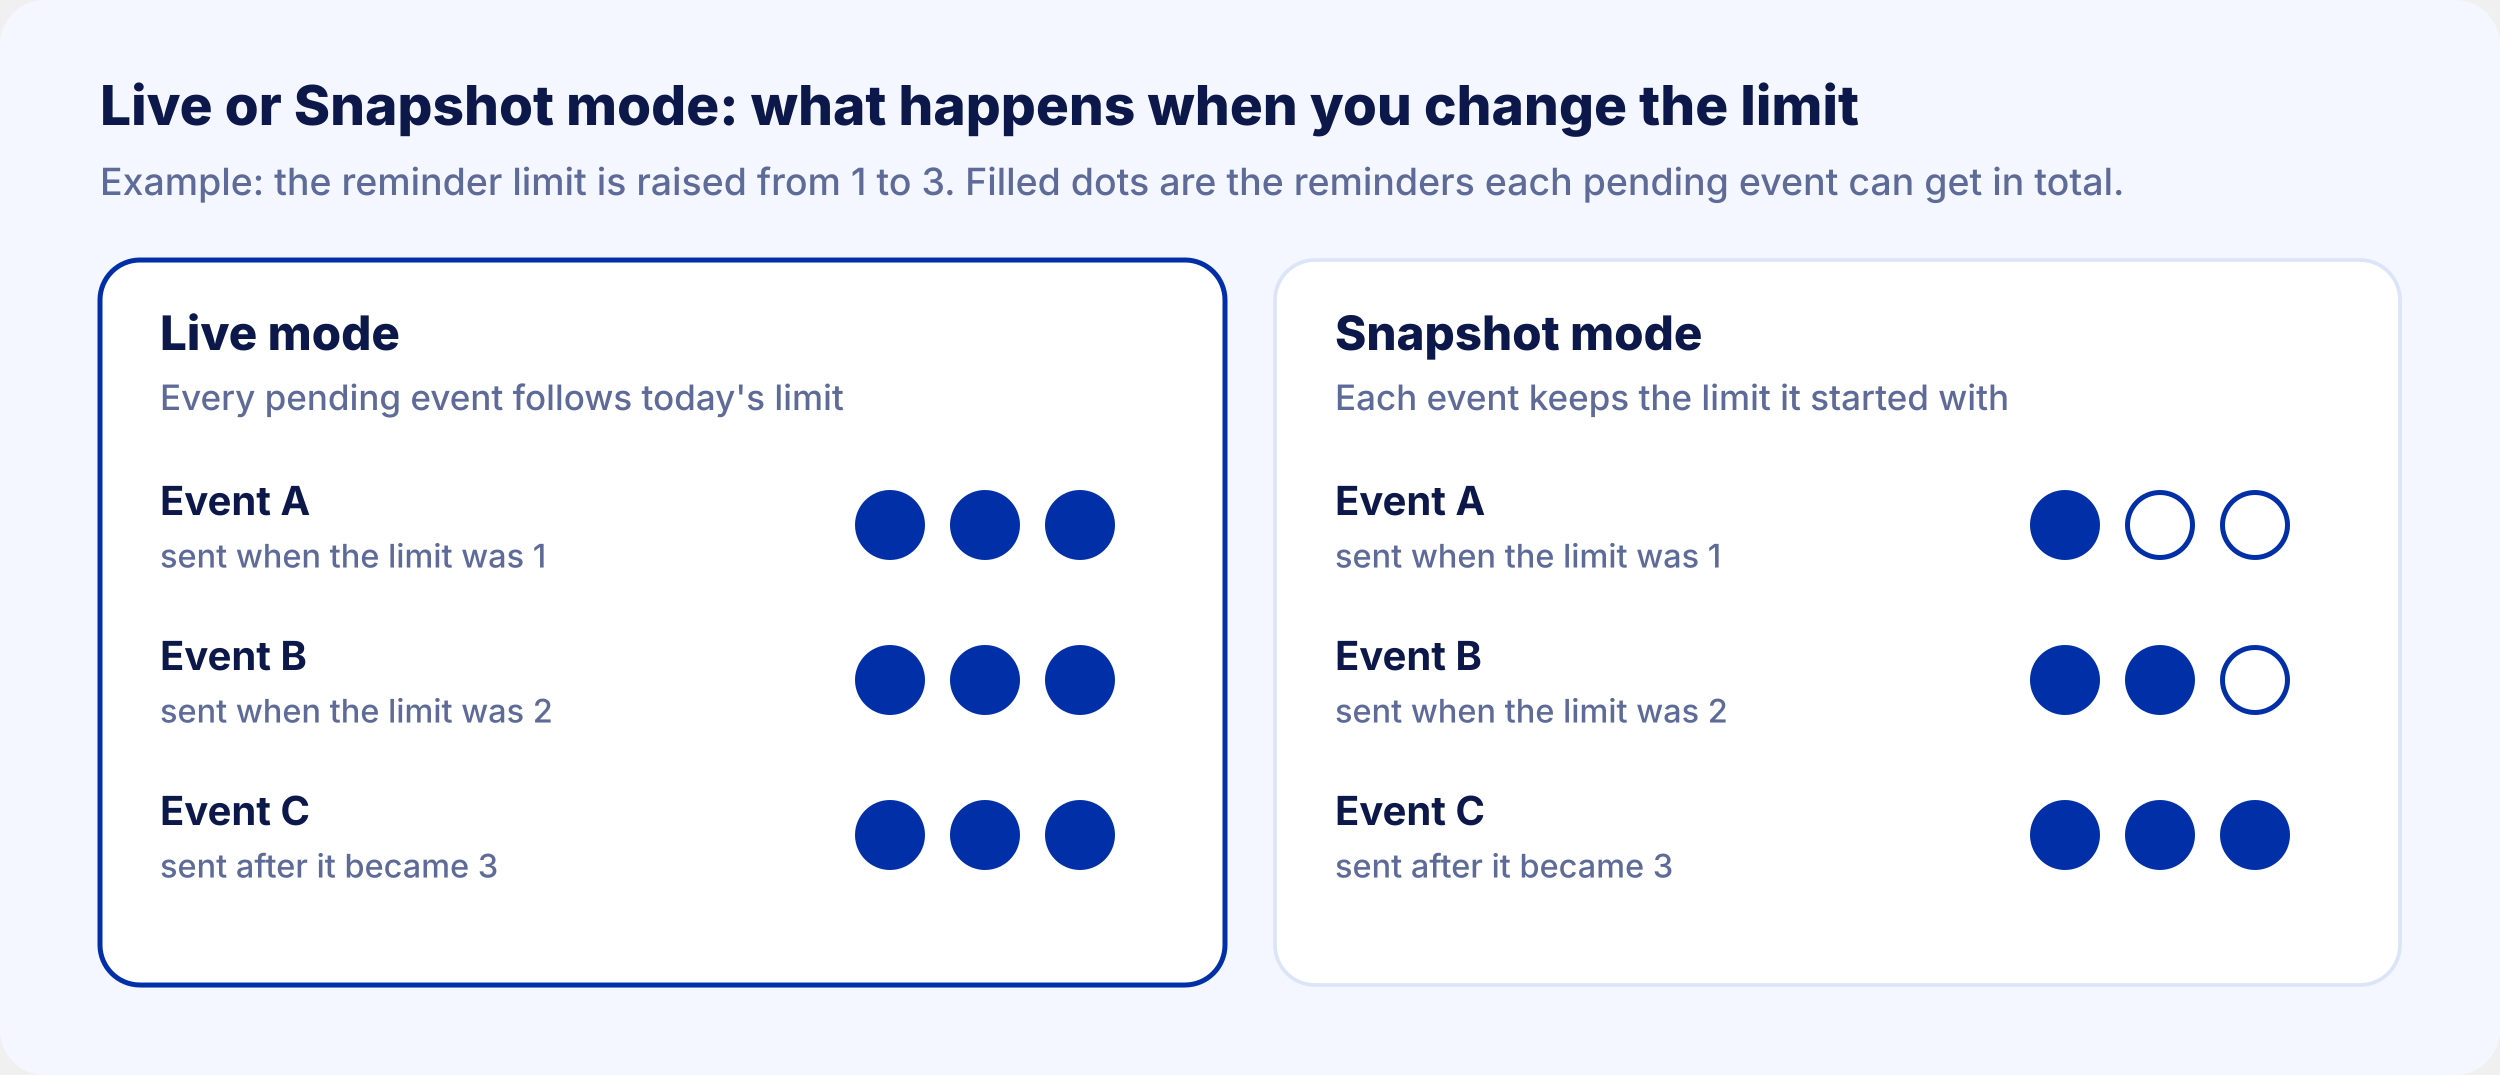
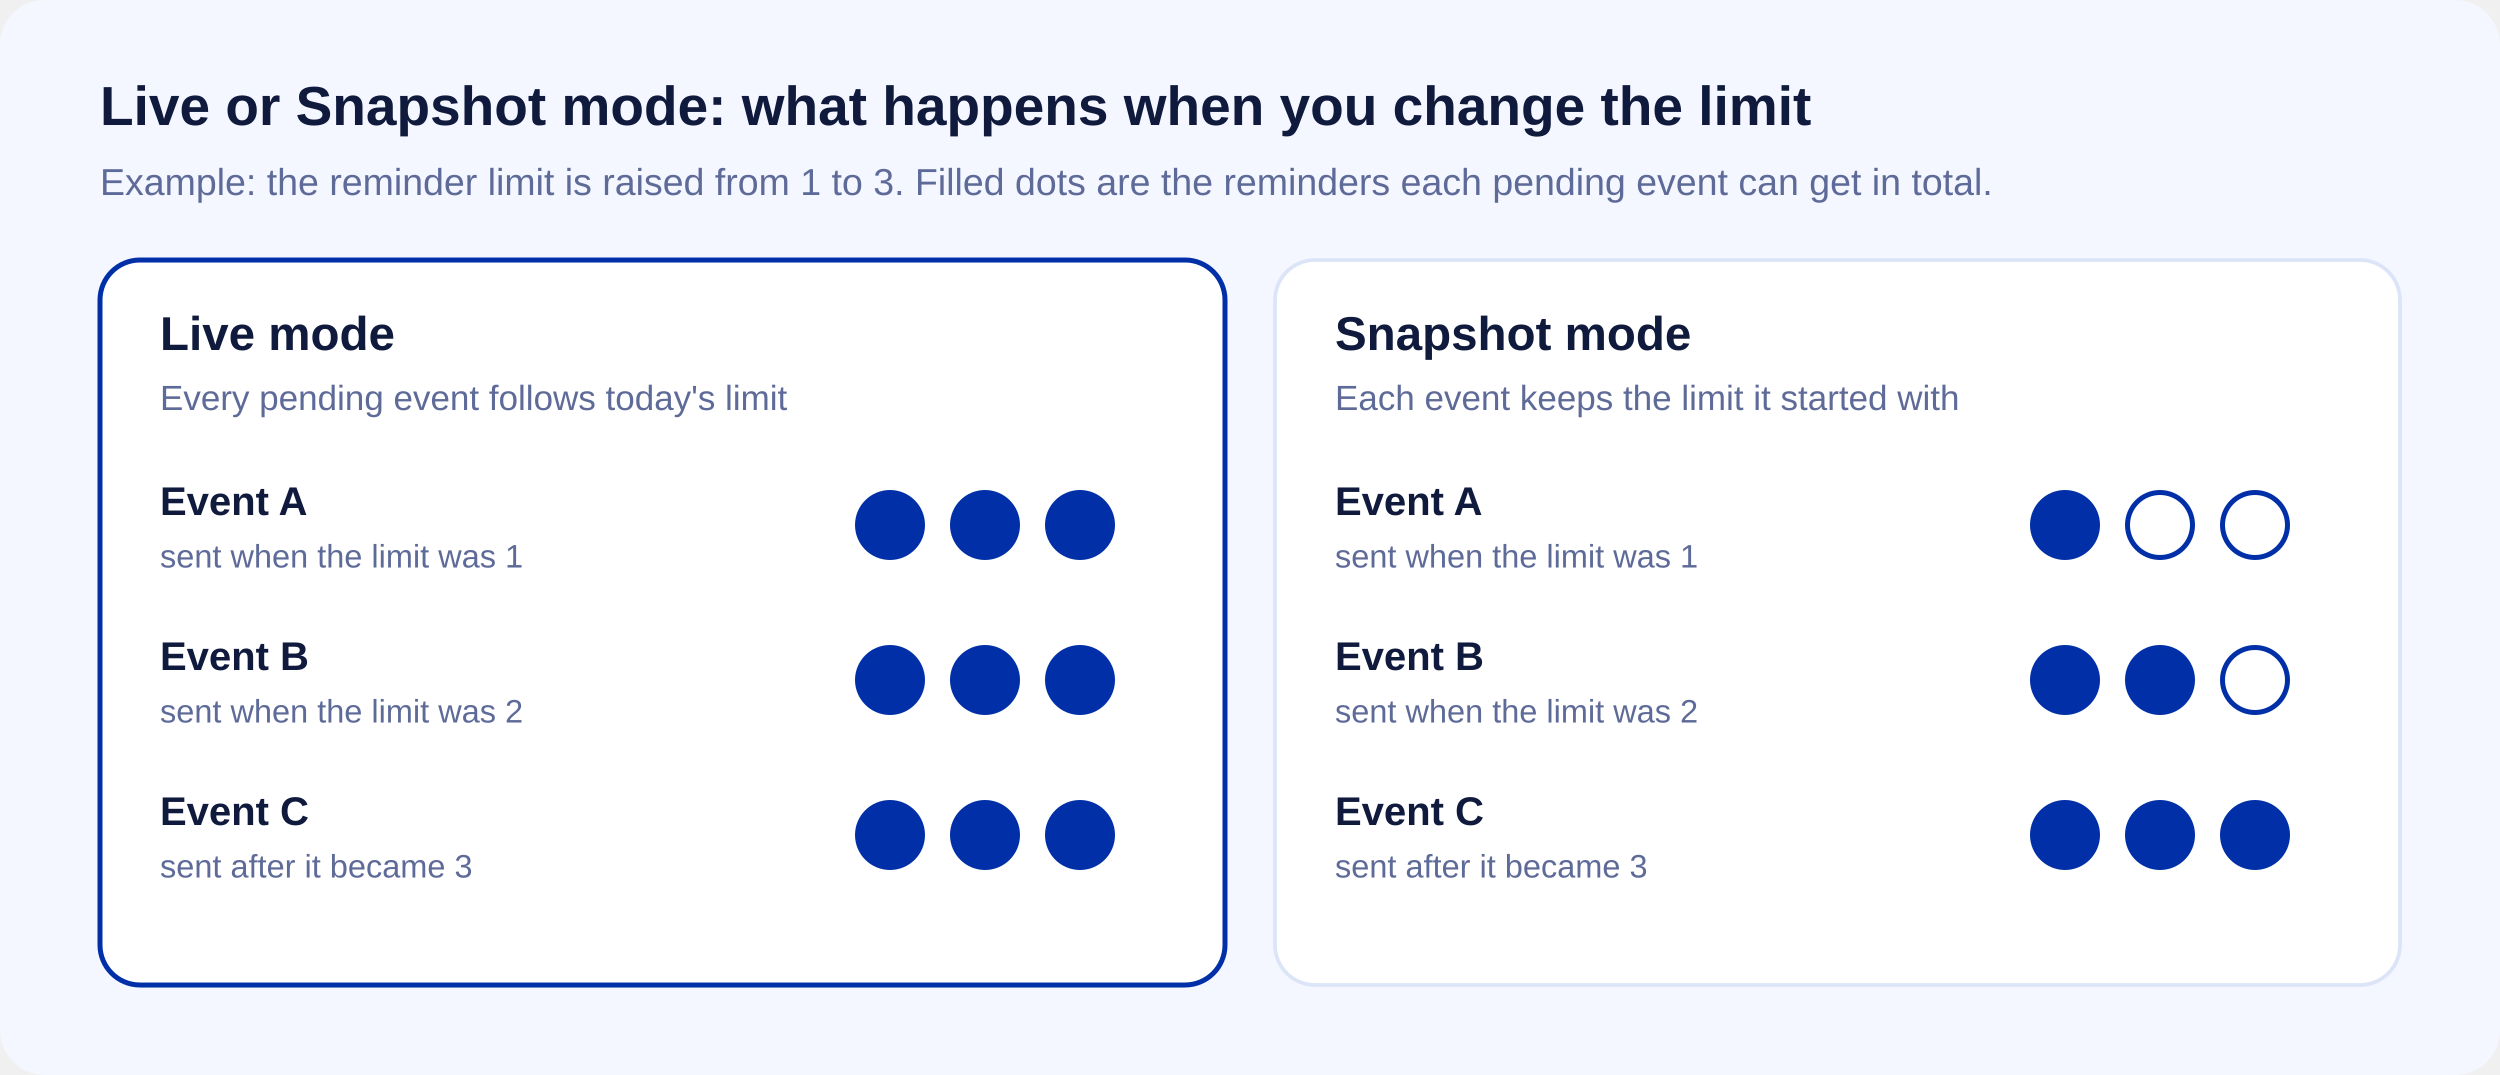
<svg xmlns="http://www.w3.org/2000/svg" viewBox="0 0 1000 430" role="img" aria-label="Live mode versus Snapshot mode after the limit is raised from 1 to 3. Live: events A, B and C can all get up to 3 reminders. Snapshot: event A keeps 1, event B keeps 2, event C gets 3.">
  <defs>
    <marker id="ah" viewBox="0 0 10 10" refX="8" refY="5" markerWidth="7" markerHeight="7" orient="auto-start-reverse">
      <path d="M0 0L10 5L0 10z" fill="#002FA7" />
    </marker>
    <marker id="ahs" viewBox="0 0 10 10" refX="9" refY="5" markerWidth="4" markerHeight="4" orient="auto">
      <path d="M0 0L10 5L0 10z" fill="#002FA7" />
    </marker>
    <marker id="aha" viewBox="0 0 10 10" refX="8" refY="5" markerWidth="5" markerHeight="5" orient="auto-start-reverse">
      <path d="M0 0L10 5L0 10z" fill="#E9A52B" />
    </marker>
    <marker id="ahr" viewBox="0 0 10 10" refX="8" refY="5" markerWidth="6" markerHeight="6" orient="auto-start-reverse">
      <path d="M0 0L10 5L0 10z" fill="#EB5757" />
    </marker>
    <marker id="ahg" viewBox="0 0 10 10" refX="8" refY="5" markerWidth="6" markerHeight="6" orient="auto-start-reverse">
      <path d="M0 0L10 5L0 10z" fill="#23A96A" />
    </marker>
  </defs>
  <rect width="1000" height="430" rx="18" fill="#F4F7FF" />
-   <text x="40" y="50" font-size="22" font-weight="800" fill="#0C184A" text-anchor="start" font-family="Inter, Arial, sans-serif">Live or Snapshot mode: what happens when you change the limit</text>
-   <text x="40" y="78" font-size="15" font-weight="500" fill="#5E6B98" text-anchor="start" font-family="Inter, Arial, sans-serif">Example: the reminder limit is raised from 1 to 3. Filled dots are the reminders each pending event can get in total.</text>
+   <text x="40" y="50" font-size="22" font-weight="800" fill="#0F1A3D" text-anchor="start" font-family="IBM Plex Sans, Arial, sans-serif">Live or Snapshot mode: what happens when you change the limit</text>
+   <text x="40" y="78" font-size="15" font-weight="500" fill="#5E6B98" text-anchor="start" font-family="IBM Plex Sans, Arial, sans-serif">Example: the reminder limit is raised from 1 to 3. Filled dots are the reminders each pending event can get in total.</text>
  <rect x="40" y="104" width="450" height="290" rx="16" fill="#FFFFFF" stroke="#002FA7" stroke-width="2" />
-   <text x="64" y="140" font-size="19" font-weight="800" fill="#0C184A" text-anchor="start" font-family="Inter, Arial, sans-serif">Live mode</text>
-   <text x="64" y="164" font-size="14" font-weight="500" fill="#5E6B98" text-anchor="start" font-family="Inter, Arial, sans-serif">Every pending event follows today's limit</text>
-   <text x="64" y="206" font-size="16" font-weight="700" fill="#0C184A" text-anchor="start" font-family="Inter, Arial, sans-serif">Event A</text>
-   <text x="64" y="227" font-size="13" font-weight="500" fill="#5E6B98" text-anchor="start" font-family="Inter, Arial, sans-serif">sent when the limit was 1</text>
+   <text x="64" y="140" font-size="19" font-weight="800" fill="#0F1A3D" text-anchor="start" font-family="IBM Plex Sans, Arial, sans-serif">Live mode</text>
+   <text x="64" y="164" font-size="14" font-weight="500" fill="#5E6B98" text-anchor="start" font-family="IBM Plex Sans, Arial, sans-serif">Every pending event follows today's limit</text>
+   <text x="64" y="206" font-size="16" font-weight="700" fill="#0F1A3D" text-anchor="start" font-family="IBM Plex Sans, Arial, sans-serif">Event A</text>
+   <text x="64" y="227" font-size="13" font-weight="500" fill="#5E6B98" text-anchor="start" font-family="IBM Plex Sans, Arial, sans-serif">sent when the limit was 1</text>
  <circle cx="356" cy="210" r="13" fill="#002FA7" stroke="#002FA7" stroke-width="2" />
  <circle cx="394" cy="210" r="13" fill="#002FA7" stroke="#002FA7" stroke-width="2" />
  <circle cx="432" cy="210" r="13" fill="#002FA7" stroke="#002FA7" stroke-width="2" />
-   <text x="64" y="268" font-size="16" font-weight="700" fill="#0C184A" text-anchor="start" font-family="Inter, Arial, sans-serif">Event B</text>
-   <text x="64" y="289" font-size="13" font-weight="500" fill="#5E6B98" text-anchor="start" font-family="Inter, Arial, sans-serif">sent when the limit was 2</text>
+   <text x="64" y="268" font-size="16" font-weight="700" fill="#0F1A3D" text-anchor="start" font-family="IBM Plex Sans, Arial, sans-serif">Event B</text>
+   <text x="64" y="289" font-size="13" font-weight="500" fill="#5E6B98" text-anchor="start" font-family="IBM Plex Sans, Arial, sans-serif">sent when the limit was 2</text>
  <circle cx="356" cy="272" r="13" fill="#002FA7" stroke="#002FA7" stroke-width="2" />
  <circle cx="394" cy="272" r="13" fill="#002FA7" stroke="#002FA7" stroke-width="2" />
  <circle cx="432" cy="272" r="13" fill="#002FA7" stroke="#002FA7" stroke-width="2" />
-   <text x="64" y="330" font-size="16" font-weight="700" fill="#0C184A" text-anchor="start" font-family="Inter, Arial, sans-serif">Event C</text>
-   <text x="64" y="351" font-size="13" font-weight="500" fill="#5E6B98" text-anchor="start" font-family="Inter, Arial, sans-serif">sent after it became 3</text>
+   <text x="64" y="330" font-size="16" font-weight="700" fill="#0F1A3D" text-anchor="start" font-family="IBM Plex Sans, Arial, sans-serif">Event C</text>
+   <text x="64" y="351" font-size="13" font-weight="500" fill="#5E6B98" text-anchor="start" font-family="IBM Plex Sans, Arial, sans-serif">sent after it became 3</text>
  <circle cx="356" cy="334" r="13" fill="#002FA7" stroke="#002FA7" stroke-width="2" />
  <circle cx="394" cy="334" r="13" fill="#002FA7" stroke="#002FA7" stroke-width="2" />
  <circle cx="432" cy="334" r="13" fill="#002FA7" stroke="#002FA7" stroke-width="2" />
  <rect x="510" y="104" width="450" height="290" rx="16" fill="#FFFFFF" stroke="#DCE4F7" stroke-width="1.5" />
-   <text x="534" y="140" font-size="19" font-weight="800" fill="#0C184A" text-anchor="start" font-family="Inter, Arial, sans-serif">Snapshot mode</text>
-   <text x="534" y="164" font-size="14" font-weight="500" fill="#5E6B98" text-anchor="start" font-family="Inter, Arial, sans-serif">Each event keeps the limit it started with</text>
-   <text x="534" y="206" font-size="16" font-weight="700" fill="#0C184A" text-anchor="start" font-family="Inter, Arial, sans-serif">Event A</text>
-   <text x="534" y="227" font-size="13" font-weight="500" fill="#5E6B98" text-anchor="start" font-family="Inter, Arial, sans-serif">sent when the limit was 1</text>
+   <text x="534" y="140" font-size="19" font-weight="800" fill="#0F1A3D" text-anchor="start" font-family="IBM Plex Sans, Arial, sans-serif">Snapshot mode</text>
+   <text x="534" y="164" font-size="14" font-weight="500" fill="#5E6B98" text-anchor="start" font-family="IBM Plex Sans, Arial, sans-serif">Each event keeps the limit it started with</text>
+   <text x="534" y="206" font-size="16" font-weight="700" fill="#0F1A3D" text-anchor="start" font-family="IBM Plex Sans, Arial, sans-serif">Event A</text>
+   <text x="534" y="227" font-size="13" font-weight="500" fill="#5E6B98" text-anchor="start" font-family="IBM Plex Sans, Arial, sans-serif">sent when the limit was 1</text>
  <circle cx="826" cy="210" r="13" fill="#002FA7" stroke="#002FA7" stroke-width="2" />
  <circle cx="864" cy="210" r="13" fill="#FFFFFF" stroke="#002FA7" stroke-width="2" />
  <circle cx="902" cy="210" r="13" fill="#FFFFFF" stroke="#002FA7" stroke-width="2" />
-   <text x="534" y="268" font-size="16" font-weight="700" fill="#0C184A" text-anchor="start" font-family="Inter, Arial, sans-serif">Event B</text>
-   <text x="534" y="289" font-size="13" font-weight="500" fill="#5E6B98" text-anchor="start" font-family="Inter, Arial, sans-serif">sent when the limit was 2</text>
+   <text x="534" y="268" font-size="16" font-weight="700" fill="#0F1A3D" text-anchor="start" font-family="IBM Plex Sans, Arial, sans-serif">Event B</text>
+   <text x="534" y="289" font-size="13" font-weight="500" fill="#5E6B98" text-anchor="start" font-family="IBM Plex Sans, Arial, sans-serif">sent when the limit was 2</text>
  <circle cx="826" cy="272" r="13" fill="#002FA7" stroke="#002FA7" stroke-width="2" />
  <circle cx="864" cy="272" r="13" fill="#002FA7" stroke="#002FA7" stroke-width="2" />
  <circle cx="902" cy="272" r="13" fill="#FFFFFF" stroke="#002FA7" stroke-width="2" />
-   <text x="534" y="330" font-size="16" font-weight="700" fill="#0C184A" text-anchor="start" font-family="Inter, Arial, sans-serif">Event C</text>
-   <text x="534" y="351" font-size="13" font-weight="500" fill="#5E6B98" text-anchor="start" font-family="Inter, Arial, sans-serif">sent after it became 3</text>
+   <text x="534" y="330" font-size="16" font-weight="700" fill="#0F1A3D" text-anchor="start" font-family="IBM Plex Sans, Arial, sans-serif">Event C</text>
+   <text x="534" y="351" font-size="13" font-weight="500" fill="#5E6B98" text-anchor="start" font-family="IBM Plex Sans, Arial, sans-serif">sent after it became 3</text>
  <circle cx="826" cy="334" r="13" fill="#002FA7" stroke="#002FA7" stroke-width="2" />
  <circle cx="864" cy="334" r="13" fill="#002FA7" stroke="#002FA7" stroke-width="2" />
  <circle cx="902" cy="334" r="13" fill="#002FA7" stroke="#002FA7" stroke-width="2" />
</svg>
